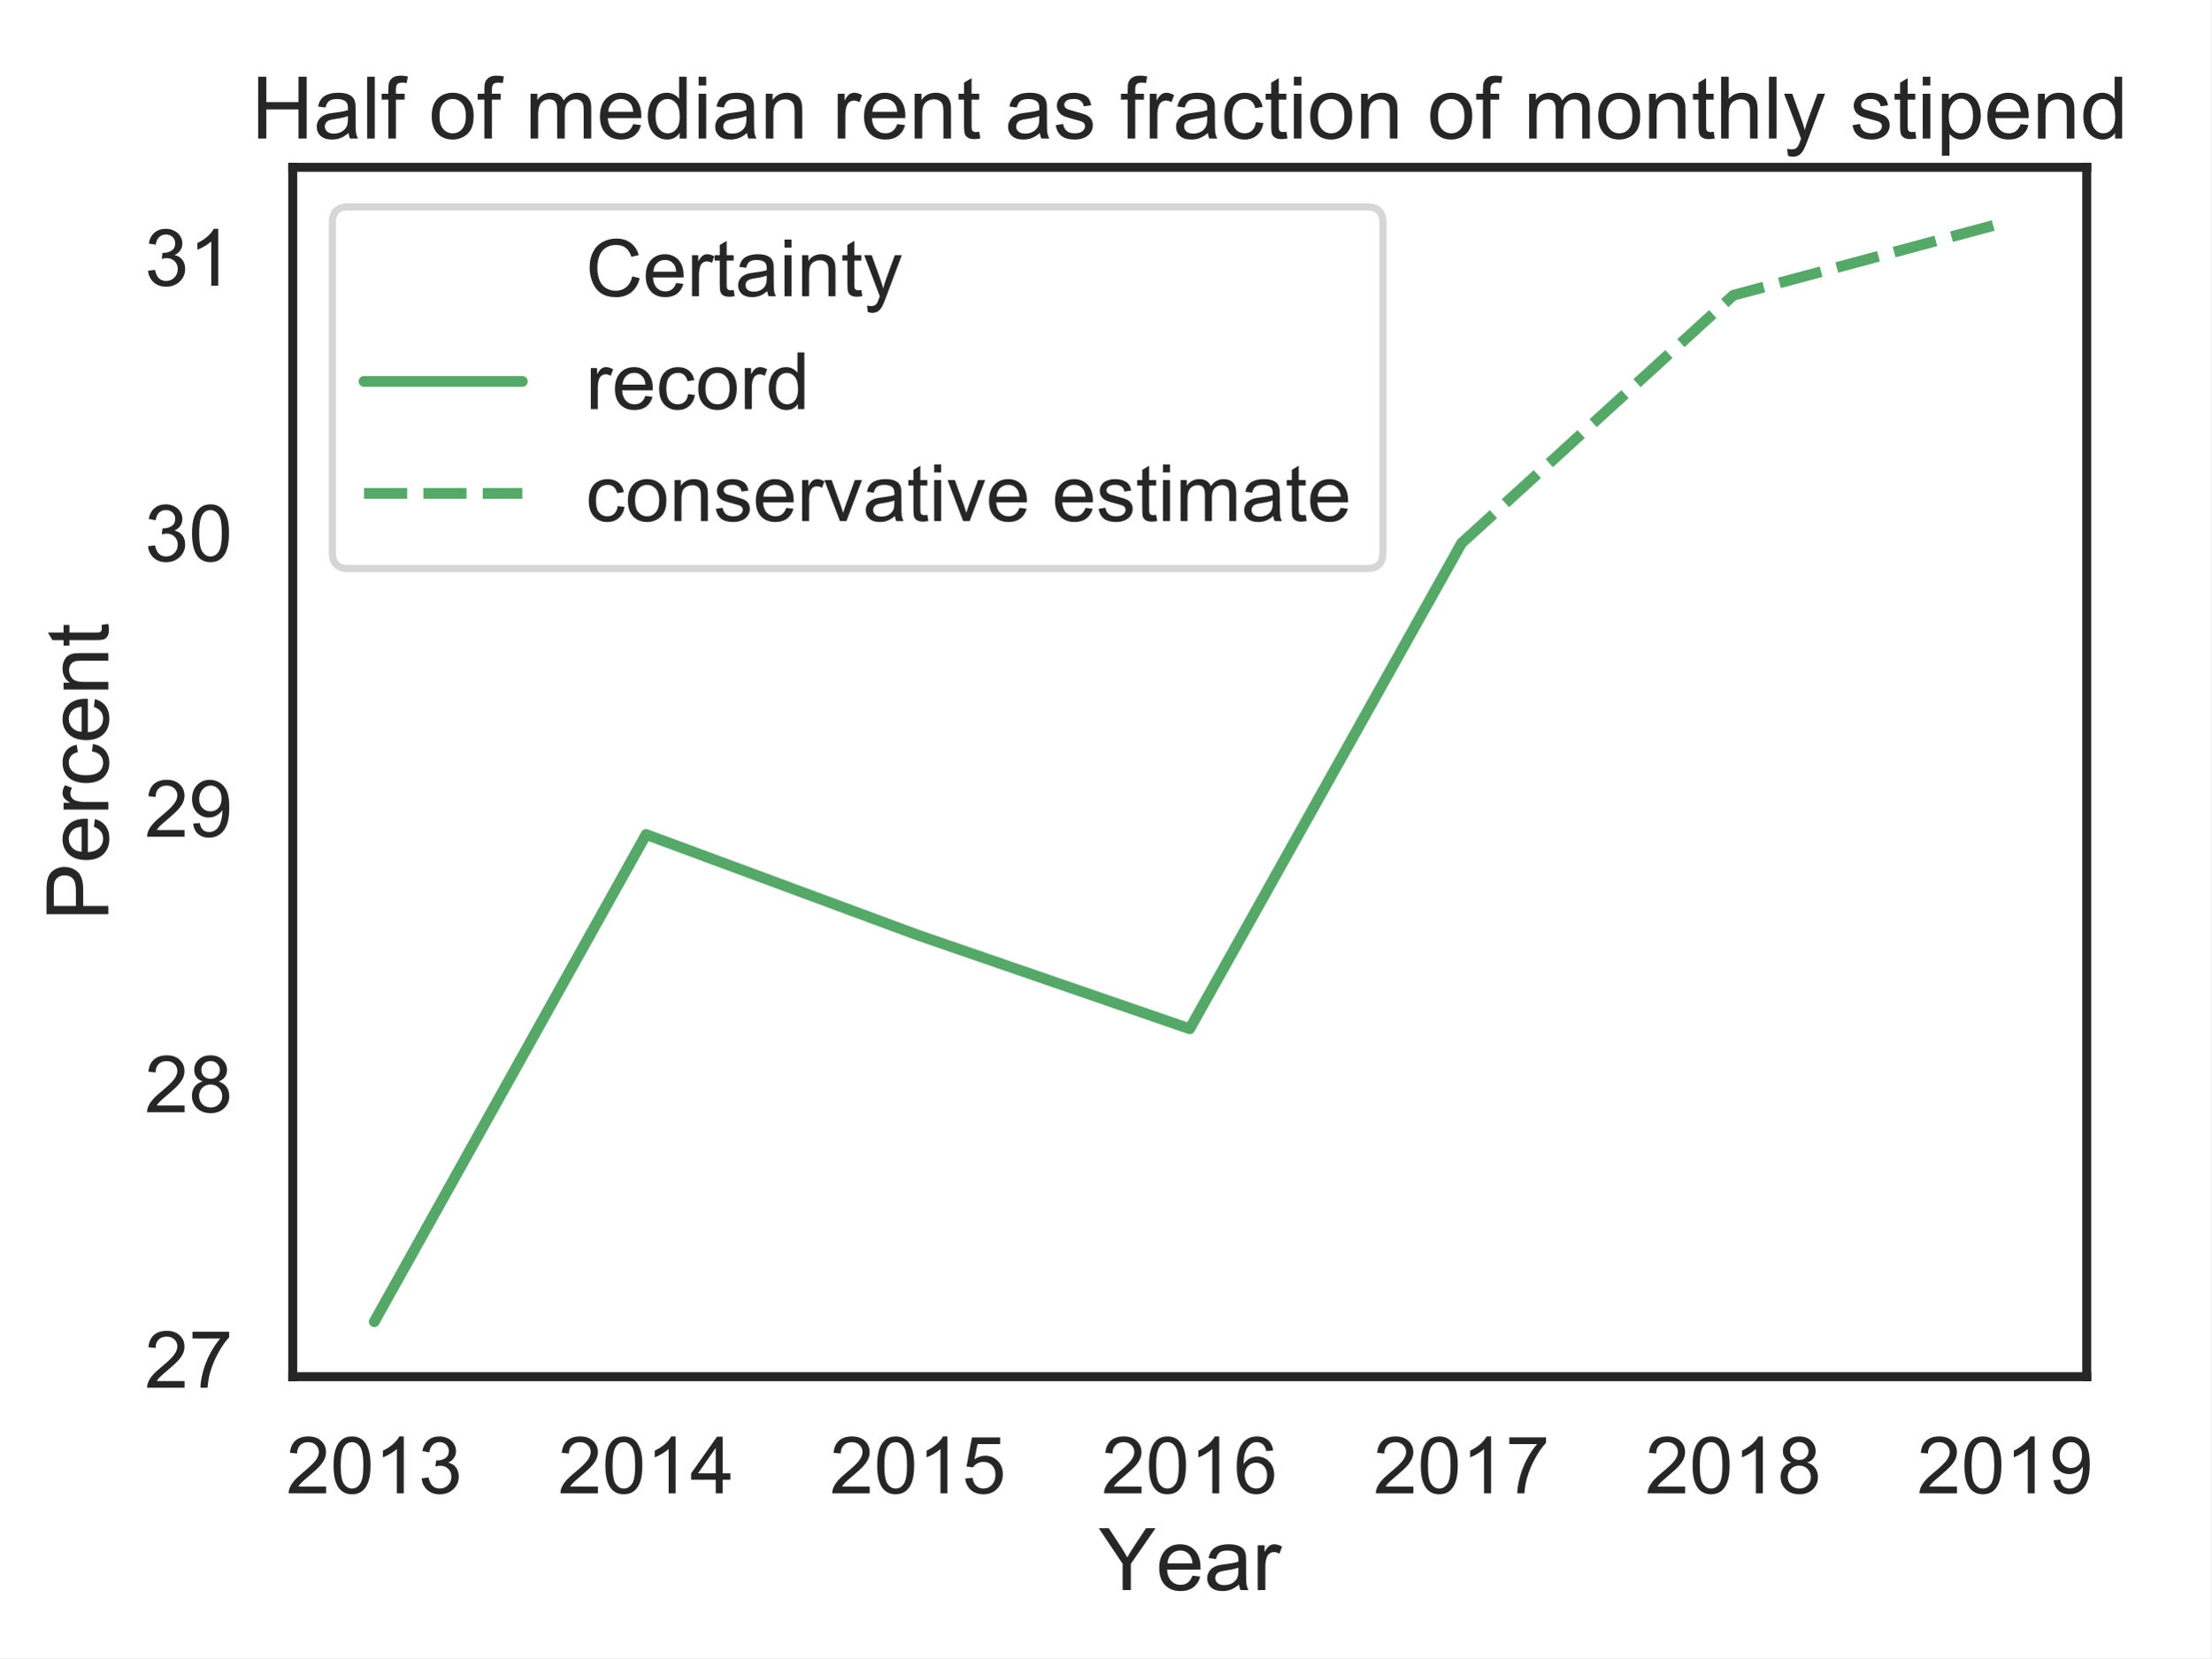
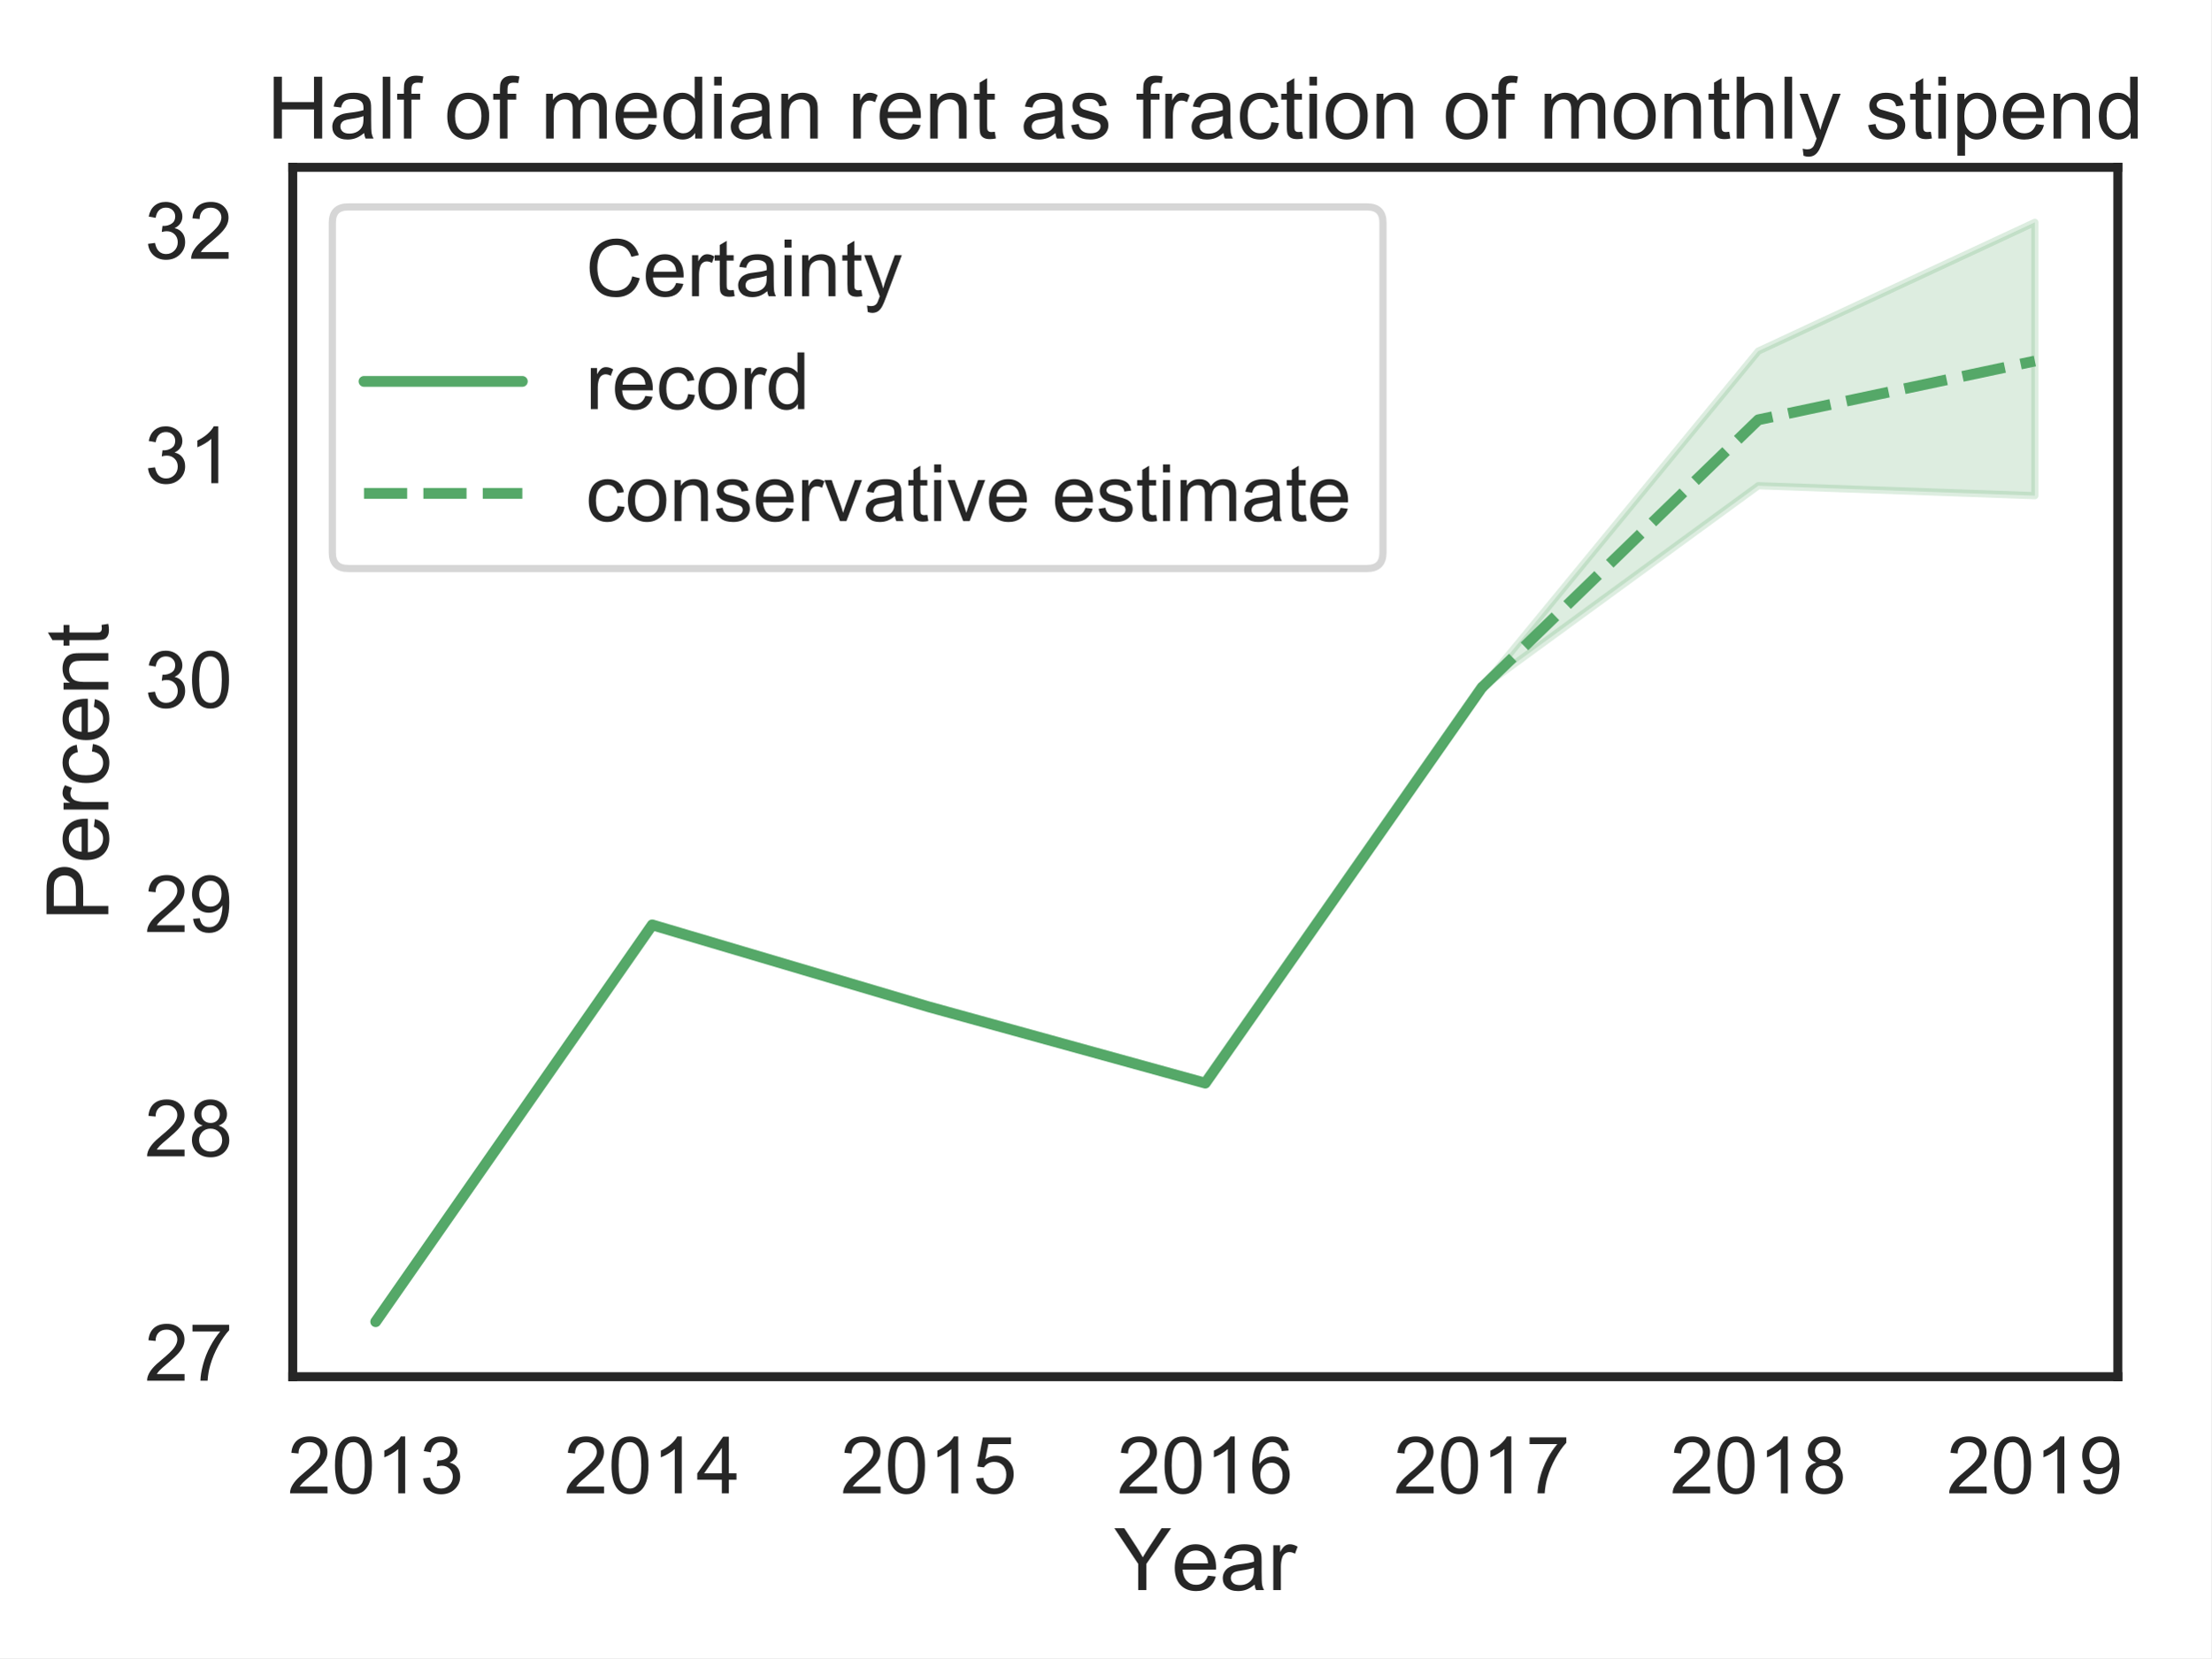
<svg xmlns="http://www.w3.org/2000/svg" xmlns:xlink="http://www.w3.org/1999/xlink" height="345.6pt" version="1.1" viewBox="0 0 460.8 345.6" width="460.8pt">
  <defs>
    <style type="text/css">
*{stroke-linecap:butt;stroke-linejoin:round;}
  </style>
  </defs>
  <g id="figure_1">
    <g id="patch_1">
      <path d="M 0 345.6  L 460.8 345.6  L 460.8 0  L 0 0  z " style="fill:#ffffff;" />
    </g>
    <g id="axes_1">
      <g id="patch_2">
-         <path d="M 61.005 286.943  L 434.88 286.943  L 434.88 34.874  L 61.005 34.874  z " style="fill:#ffffff;" />
+         <path d="M 61.005 286.943  L 441.36 286.943  L 441.36 34.874  L 61.005 34.874  z " style="fill:#ffffff;" />
      </g>
      <g id="matplotlib.axis_1">
        <g id="xtick_1">
          <g id="text_1">
            <defs>
              <path d="M 50.344 8.453  L 50.344 0  L 3.031 0  Q 2.938 3.172 4.047 6.109  Q 5.859 10.938 9.828 15.625  Q 13.812 20.312 21.344 26.469  Q 33.016 36.031 37.109 41.625  Q 41.219 47.219 41.219 52.203  Q 41.219 57.422 37.469 61  Q 33.734 64.594 27.734 64.594  Q 21.391 64.594 17.578 60.781  Q 13.766 56.984 13.719 50.25  L 4.688 51.172  Q 5.609 61.281 11.656 66.578  Q 17.719 71.875 27.938 71.875  Q 38.234 71.875 44.234 66.156  Q 50.25 60.453 50.25 52  Q 50.25 47.703 48.484 43.547  Q 46.734 39.406 42.656 34.812  Q 38.578 30.219 29.109 22.219  Q 21.188 15.578 18.938 13.203  Q 16.703 10.844 15.234 8.453  z " id="ArialMT-50" />
              <path d="M 4.156 35.297  Q 4.156 48 6.766 55.734  Q 9.375 63.484 14.516 67.672  Q 19.672 71.875 27.484 71.875  Q 33.25 71.875 37.594 69.547  Q 41.938 67.234 44.766 62.859  Q 47.609 58.5 49.219 52.219  Q 50.828 45.953 50.828 35.297  Q 50.828 22.703 48.234 14.969  Q 45.656 7.234 40.5 3  Q 35.359 -1.219 27.484 -1.219  Q 17.141 -1.219 11.234 6.203  Q 4.156 15.141 4.156 35.297  z M 13.188 35.297  Q 13.188 17.672 17.312 11.828  Q 21.438 6 27.484 6  Q 33.547 6 37.672 11.859  Q 41.797 17.719 41.797 35.297  Q 41.797 52.984 37.672 58.781  Q 33.547 64.594 27.391 64.594  Q 21.344 64.594 17.719 59.469  Q 13.188 52.938 13.188 35.297  z " id="ArialMT-48" />
              <path d="M 37.25 0  L 28.469 0  L 28.469 56  Q 25.297 52.984 20.141 49.953  Q 14.984 46.922 10.891 45.406  L 10.891 53.906  Q 18.266 57.375 23.781 62.297  Q 29.297 67.234 31.594 71.875  L 37.25 71.875  z " id="ArialMT-49" />
              <path d="M 4.203 18.891  L 12.984 20.062  Q 14.5 12.594 18.141 9.297  Q 21.781 6 27 6  Q 33.203 6 37.469 10.297  Q 41.75 14.594 41.75 20.953  Q 41.75 27 37.797 30.922  Q 33.844 34.859 27.734 34.859  Q 25.25 34.859 21.531 33.891  L 22.516 41.609  Q 23.391 41.5 23.922 41.5  Q 29.547 41.5 34.031 44.422  Q 38.531 47.359 38.531 53.469  Q 38.531 58.297 35.25 61.469  Q 31.984 64.656 26.812 64.656  Q 21.688 64.656 18.266 61.422  Q 14.844 58.203 13.875 51.766  L 5.078 53.328  Q 6.688 62.156 12.391 67.016  Q 18.109 71.875 26.609 71.875  Q 32.469 71.875 37.391 69.359  Q 42.328 66.844 44.938 62.5  Q 47.562 58.156 47.562 53.266  Q 47.562 48.641 45.062 44.828  Q 42.578 41.016 37.703 38.766  Q 44.047 37.312 47.562 32.688  Q 51.078 28.078 51.078 21.141  Q 51.078 11.766 44.234 5.25  Q 37.406 -1.266 26.953 -1.266  Q 17.531 -1.266 11.297 4.344  Q 5.078 9.969 4.203 18.891  z " id="ArialMT-51" />
            </defs>
-             <g style="fill:#262626;" transform="translate(59.64833 311.2534)scale(0.165 -0.165)">
+             <g style="fill:#262626;" transform="translate(59.94288 311.2534)scale(0.165 -0.165)">
              <use xlink:href="#ArialMT-50" />
              <use x="55.615" xlink:href="#ArialMT-48" />
              <use x="111.23" xlink:href="#ArialMT-49" />
              <use x="166.846" xlink:href="#ArialMT-51" />
            </g>
          </g>
        </g>
        <g id="xtick_2">
          <g id="text_2">
            <defs>
              <path d="M 32.328 0  L 32.328 17.141  L 1.266 17.141  L 1.266 25.203  L 33.938 71.578  L 41.109 71.578  L 41.109 25.203  L 50.781 25.203  L 50.781 17.141  L 41.109 17.141  L 41.109 0  z M 32.328 25.203  L 32.328 57.469  L 9.906 25.203  z " id="ArialMT-52" />
            </defs>
-             <g style="fill:#262626;" transform="translate(116.296 311.2534)scale(0.165 -0.165)">
+             <g style="fill:#262626;" transform="translate(117.5724 311.2534)scale(0.165 -0.165)">
              <use xlink:href="#ArialMT-50" />
              <use x="55.615" xlink:href="#ArialMT-48" />
              <use x="111.23" xlink:href="#ArialMT-49" />
              <use x="166.846" xlink:href="#ArialMT-52" />
            </g>
          </g>
        </g>
        <g id="xtick_3">
          <g id="text_3">
            <defs>
              <path d="M 4.156 18.75  L 13.375 19.531  Q 14.406 12.797 18.141 9.391  Q 21.875 6 27.156 6  Q 33.5 6 37.891 10.781  Q 42.281 15.578 42.281 23.484  Q 42.281 31 38.062 35.344  Q 33.844 39.703 27 39.703  Q 22.75 39.703 19.328 37.766  Q 15.922 35.844 13.969 32.766  L 5.719 33.844  L 12.641 70.609  L 48.25 70.609  L 48.25 62.203  L 19.672 62.203  L 15.828 42.969  Q 22.266 47.469 29.344 47.469  Q 38.719 47.469 45.156 40.969  Q 51.609 34.469 51.609 24.266  Q 51.609 14.547 45.953 7.469  Q 39.062 -1.219 27.156 -1.219  Q 17.391 -1.219 11.203 4.25  Q 5.031 9.719 4.156 18.75  z " id="ArialMT-53" />
            </defs>
-             <g style="fill:#262626;" transform="translate(172.9438 311.2534)scale(0.165 -0.165)">
+             <g style="fill:#262626;" transform="translate(175.2019 311.2534)scale(0.165 -0.165)">
              <use xlink:href="#ArialMT-50" />
              <use x="55.615" xlink:href="#ArialMT-48" />
              <use x="111.23" xlink:href="#ArialMT-49" />
              <use x="166.846" xlink:href="#ArialMT-53" />
            </g>
          </g>
        </g>
        <g id="xtick_4">
          <g id="text_4">
            <defs>
              <path d="M 49.75 54.047  L 41.016 53.375  Q 39.844 58.547 37.703 60.891  Q 34.125 64.656 28.906 64.656  Q 24.703 64.656 21.531 62.312  Q 17.391 59.281 14.984 53.469  Q 12.594 47.656 12.5 36.922  Q 15.672 41.75 20.266 44.094  Q 24.859 46.438 29.891 46.438  Q 38.672 46.438 44.844 39.969  Q 51.031 33.5 51.031 23.25  Q 51.031 16.5 48.125 10.719  Q 45.219 4.938 40.141 1.859  Q 35.062 -1.219 28.609 -1.219  Q 17.625 -1.219 10.688 6.859  Q 3.766 14.938 3.766 33.5  Q 3.766 54.25 11.422 63.672  Q 18.109 71.875 29.438 71.875  Q 37.891 71.875 43.281 67.141  Q 48.688 62.406 49.75 54.047  z M 13.875 23.188  Q 13.875 18.656 15.797 14.5  Q 17.719 10.359 21.188 8.172  Q 24.656 6 28.469 6  Q 34.031 6 38.031 10.484  Q 42.047 14.984 42.047 22.703  Q 42.047 30.125 38.078 34.391  Q 34.125 38.672 28.125 38.672  Q 22.172 38.672 18.016 34.391  Q 13.875 30.125 13.875 23.188  z " id="ArialMT-54" />
            </defs>
-             <g style="fill:#262626;" transform="translate(229.5915 311.2534)scale(0.165 -0.165)">
+             <g style="fill:#262626;" transform="translate(232.8315 311.2534)scale(0.165 -0.165)">
              <use xlink:href="#ArialMT-50" />
              <use x="55.615" xlink:href="#ArialMT-48" />
              <use x="111.23" xlink:href="#ArialMT-49" />
              <use x="166.846" xlink:href="#ArialMT-54" />
            </g>
          </g>
        </g>
        <g id="xtick_5">
          <g id="text_5">
            <defs>
              <path d="M 4.734 62.203  L 4.734 70.656  L 51.078 70.656  L 51.078 63.812  Q 44.234 56.547 37.516 44.484  Q 30.812 32.422 27.156 19.672  Q 24.516 10.688 23.781 0  L 14.75 0  Q 14.891 8.453 18.062 20.406  Q 21.234 32.375 27.172 43.484  Q 33.109 54.594 39.797 62.203  z " id="ArialMT-55" />
            </defs>
-             <g style="fill:#262626;" transform="translate(286.2392 311.2534)scale(0.165 -0.165)">
+             <g style="fill:#262626;" transform="translate(290.461 311.2534)scale(0.165 -0.165)">
              <use xlink:href="#ArialMT-50" />
              <use x="55.615" xlink:href="#ArialMT-48" />
              <use x="111.23" xlink:href="#ArialMT-49" />
              <use x="166.846" xlink:href="#ArialMT-55" />
            </g>
          </g>
        </g>
        <g id="xtick_6">
          <g id="text_6">
            <defs>
              <path d="M 17.672 38.812  Q 12.203 40.828 9.562 44.531  Q 6.938 48.25 6.938 53.422  Q 6.938 61.234 12.547 66.547  Q 18.172 71.875 27.484 71.875  Q 36.859 71.875 42.578 66.422  Q 48.297 60.984 48.297 53.172  Q 48.297 48.188 45.672 44.5  Q 43.062 40.828 37.75 38.812  Q 44.344 36.672 47.781 31.875  Q 51.219 27.094 51.219 20.453  Q 51.219 11.281 44.719 5.031  Q 38.234 -1.219 27.641 -1.219  Q 17.047 -1.219 10.547 5.047  Q 4.047 11.328 4.047 20.703  Q 4.047 27.688 7.594 32.391  Q 11.141 37.109 17.672 38.812  z M 15.922 53.719  Q 15.922 48.641 19.188 45.406  Q 22.469 42.188 27.688 42.188  Q 32.766 42.188 36.016 45.375  Q 39.266 48.578 39.266 53.219  Q 39.266 58.062 35.906 61.359  Q 32.562 64.656 27.594 64.656  Q 22.562 64.656 19.234 61.422  Q 15.922 58.203 15.922 53.719  z M 13.094 20.656  Q 13.094 16.891 14.875 13.375  Q 16.656 9.859 20.172 7.922  Q 23.688 6 27.734 6  Q 34.031 6 38.125 10.047  Q 42.234 14.109 42.234 20.359  Q 42.234 26.703 38.016 30.859  Q 33.797 35.016 27.438 35.016  Q 21.234 35.016 17.156 30.906  Q 13.094 26.812 13.094 20.656  z " id="ArialMT-56" />
            </defs>
-             <g style="fill:#262626;" transform="translate(342.8869 311.2534)scale(0.165 -0.165)">
+             <g style="fill:#262626;" transform="translate(348.0905 311.2534)scale(0.165 -0.165)">
              <use xlink:href="#ArialMT-50" />
              <use x="55.615" xlink:href="#ArialMT-48" />
              <use x="111.23" xlink:href="#ArialMT-49" />
              <use x="166.846" xlink:href="#ArialMT-56" />
            </g>
          </g>
        </g>
        <g id="xtick_7">
          <g id="text_7">
            <defs>
              <path d="M 5.469 16.547  L 13.922 17.328  Q 14.984 11.375 18.016 8.688  Q 21.047 6 25.781 6  Q 29.828 6 32.875 7.859  Q 35.938 9.719 37.891 12.812  Q 39.844 15.922 41.156 21.188  Q 42.484 26.469 42.484 31.938  Q 42.484 32.516 42.438 33.688  Q 39.797 29.5 35.234 26.875  Q 30.672 24.266 25.344 24.266  Q 16.453 24.266 10.297 30.703  Q 4.156 37.156 4.156 47.703  Q 4.156 58.594 10.578 65.234  Q 17 71.875 26.656 71.875  Q 33.641 71.875 39.422 68.109  Q 45.219 64.359 48.219 57.391  Q 51.219 50.438 51.219 37.25  Q 51.219 23.531 48.234 15.406  Q 45.266 7.281 39.375 3.031  Q 33.5 -1.219 25.594 -1.219  Q 17.188 -1.219 11.859 3.438  Q 6.547 8.109 5.469 16.547  z M 41.453 48.141  Q 41.453 55.719 37.422 60.156  Q 33.406 64.594 27.734 64.594  Q 21.875 64.594 17.531 59.812  Q 13.188 55.031 13.188 47.406  Q 13.188 40.578 17.312 36.297  Q 21.438 32.031 27.484 32.031  Q 33.594 32.031 37.516 36.297  Q 41.453 40.578 41.453 48.141  z " id="ArialMT-57" />
            </defs>
-             <g style="fill:#262626;" transform="translate(399.5346 311.2534)scale(0.165 -0.165)">
+             <g style="fill:#262626;" transform="translate(405.72 311.2534)scale(0.165 -0.165)">
              <use xlink:href="#ArialMT-50" />
              <use x="55.615" xlink:href="#ArialMT-48" />
              <use x="111.23" xlink:href="#ArialMT-49" />
              <use x="166.846" xlink:href="#ArialMT-57" />
            </g>
          </g>
        </g>
        <g id="text_8">
          <defs>
            <path d="M 27.875 0  L 27.875 30.328  L 0.297 71.578  L 11.812 71.578  L 25.922 50  Q 29.828 43.953 33.203 37.891  Q 36.422 43.5 41.016 50.531  L 54.891 71.578  L 65.922 71.578  L 37.359 30.328  L 37.359 0  z " id="ArialMT-89" />
            <path d="M 42.094 16.703  L 51.172 15.578  Q 49.031 7.625 43.219 3.219  Q 37.406 -1.172 28.375 -1.172  Q 17 -1.172 10.328 5.828  Q 3.656 12.844 3.656 25.484  Q 3.656 38.578 10.391 45.797  Q 17.141 53.031 27.875 53.031  Q 38.281 53.031 44.875 45.953  Q 51.469 38.875 51.469 26.031  Q 51.469 25.25 51.422 23.688  L 12.75 23.688  Q 13.234 15.141 17.578 10.594  Q 21.922 6.062 28.422 6.062  Q 33.25 6.062 36.672 8.594  Q 40.094 11.141 42.094 16.703  z M 13.234 30.906  L 42.188 30.906  Q 41.609 37.453 38.875 40.719  Q 34.672 45.797 27.984 45.797  Q 21.922 45.797 17.797 41.75  Q 13.672 37.703 13.234 30.906  z " id="ArialMT-101" />
            <path d="M 40.438 6.391  Q 35.547 2.25 31.031 0.531  Q 26.516 -1.172 21.344 -1.172  Q 12.797 -1.172 8.203 3  Q 3.609 7.172 3.609 13.672  Q 3.609 17.484 5.344 20.625  Q 7.078 23.781 9.891 25.688  Q 12.703 27.594 16.219 28.562  Q 18.797 29.25 24.031 29.891  Q 34.672 31.156 39.703 32.906  Q 39.75 34.719 39.75 35.203  Q 39.75 40.578 37.25 42.781  Q 33.891 45.75 27.25 45.75  Q 21.047 45.75 18.094 43.578  Q 15.141 41.406 13.719 35.891  L 5.125 37.062  Q 6.297 42.578 8.984 45.969  Q 11.672 49.359 16.75 51.188  Q 21.828 53.031 28.516 53.031  Q 35.156 53.031 39.297 51.469  Q 43.453 49.906 45.406 47.531  Q 47.359 45.172 48.141 41.547  Q 48.578 39.312 48.578 33.453  L 48.578 21.734  Q 48.578 9.469 49.141 6.219  Q 49.703 2.984 51.375 0  L 42.188 0  Q 40.828 2.734 40.438 6.391  z M 39.703 26.031  Q 34.906 24.078 25.344 22.703  Q 19.922 21.922 17.672 20.938  Q 15.438 19.969 14.203 18.094  Q 12.984 16.219 12.984 13.922  Q 12.984 10.406 15.641 8.062  Q 18.312 5.719 23.438 5.719  Q 28.516 5.719 32.469 7.938  Q 36.422 10.156 38.281 14.016  Q 39.703 17 39.703 22.797  z " id="ArialMT-97" />
            <path d="M 6.5 0  L 6.5 51.859  L 14.406 51.859  L 14.406 44  Q 17.438 49.516 20 51.266  Q 22.562 53.031 25.641 53.031  Q 30.078 53.031 34.672 50.203  L 31.641 42.047  Q 28.422 43.953 25.203 43.953  Q 22.312 43.953 20.016 42.219  Q 17.719 40.484 16.75 37.406  Q 15.281 32.719 15.281 27.156  L 15.281 0  z " id="ArialMT-114" />
          </defs>
-           <g style="fill:#262626;" transform="translate(228.9455 331.4169)scale(0.18 -0.18)">
+           <g style="fill:#262626;" transform="translate(232.1855 331.4169)scale(0.18 -0.18)">
            <use xlink:href="#ArialMT-89" />
            <use x="66.559" xlink:href="#ArialMT-101" />
            <use x="122.174" xlink:href="#ArialMT-97" />
            <use x="177.789" xlink:href="#ArialMT-114" />
          </g>
        </g>
      </g>
      <g id="matplotlib.axis_2">
        <g id="ytick_1">
          <g id="text_9">
-             <g style="fill:#262626;" transform="translate(30.15402 289.2488)scale(0.165 -0.165)">
+             <g style="fill:#262626;" transform="translate(30.15402 287.7908)scale(0.165 -0.165)">
              <use xlink:href="#ArialMT-50" />
              <use x="55.615" xlink:href="#ArialMT-55" />
            </g>
          </g>
        </g>
        <g id="ytick_2">
          <g id="text_10">
-             <g style="fill:#262626;" transform="translate(30.15402 231.8231)scale(0.165 -0.165)">
+             <g style="fill:#262626;" transform="translate(30.15402 241.0202)scale(0.165 -0.165)">
              <use xlink:href="#ArialMT-50" />
              <use x="55.615" xlink:href="#ArialMT-56" />
            </g>
          </g>
        </g>
        <g id="ytick_3">
          <g id="text_11">
-             <g style="fill:#262626;" transform="translate(30.15402 174.3974)scale(0.165 -0.165)">
+             <g style="fill:#262626;" transform="translate(30.15402 194.2497)scale(0.165 -0.165)">
              <use xlink:href="#ArialMT-50" />
              <use x="55.615" xlink:href="#ArialMT-57" />
            </g>
          </g>
        </g>
        <g id="ytick_4">
          <g id="text_12">
-             <g style="fill:#262626;" transform="translate(30.15402 116.9718)scale(0.165 -0.165)">
+             <g style="fill:#262626;" transform="translate(30.15402 147.4792)scale(0.165 -0.165)">
              <use xlink:href="#ArialMT-51" />
              <use x="55.615" xlink:href="#ArialMT-48" />
            </g>
          </g>
        </g>
        <g id="ytick_5">
          <g id="text_13">
-             <g style="fill:#262626;" transform="translate(30.15402 59.54606)scale(0.165 -0.165)">
+             <g style="fill:#262626;" transform="translate(30.15402 100.7086)scale(0.165 -0.165)">
              <use xlink:href="#ArialMT-51" />
              <use x="55.615" xlink:href="#ArialMT-49" />
            </g>
          </g>
        </g>
-         <g id="text_14">
+         <g id="ytick_6">
+           <g id="text_14">
+             <g style="fill:#262626;" transform="translate(30.15402 53.93808)scale(0.165 -0.165)">
+               <use xlink:href="#ArialMT-51" />
+               <use x="55.615" xlink:href="#ArialMT-50" />
+             </g>
+           </g>
+         </g>
+         <g id="text_15">
          <defs>
            <path d="M 7.719 0  L 7.719 71.578  L 34.719 71.578  Q 41.844 71.578 45.609 70.906  Q 50.875 70.016 54.438 67.547  Q 58.016 65.094 60.188 60.641  Q 62.359 56.203 62.359 50.875  Q 62.359 41.75 56.547 35.422  Q 50.734 29.109 35.547 29.109  L 17.188 29.109  L 17.188 0  z M 17.188 37.547  L 35.688 37.547  Q 44.875 37.547 48.734 40.969  Q 52.594 44.391 52.594 50.594  Q 52.594 55.078 50.312 58.266  Q 48.047 61.469 44.344 62.5  Q 41.938 63.141 35.5 63.141  L 17.188 63.141  z " id="ArialMT-80" />
            <path d="M 40.438 19  L 49.078 17.875  Q 47.656 8.938 41.812 3.875  Q 35.984 -1.172 27.484 -1.172  Q 16.844 -1.172 10.375 5.781  Q 3.906 12.75 3.906 25.734  Q 3.906 34.125 6.688 40.422  Q 9.469 46.734 15.156 49.875  Q 20.844 53.031 27.547 53.031  Q 35.984 53.031 41.359 48.75  Q 46.734 44.484 48.25 36.625  L 39.703 35.297  Q 38.484 40.531 35.375 43.156  Q 32.281 45.797 27.875 45.797  Q 21.234 45.797 17.078 41.031  Q 12.938 36.281 12.938 25.984  Q 12.938 15.531 16.938 10.797  Q 20.953 6.062 27.391 6.062  Q 32.562 6.062 36.031 9.234  Q 39.5 12.406 40.438 19  z " id="ArialMT-99" />
            <path d="M 6.594 0  L 6.594 51.859  L 14.5 51.859  L 14.5 44.484  Q 20.219 53.031 31 53.031  Q 35.688 53.031 39.625 51.344  Q 43.562 49.656 45.516 46.922  Q 47.469 44.188 48.25 40.438  Q 48.734 37.984 48.734 31.891  L 48.734 0  L 39.938 0  L 39.938 31.547  Q 39.938 36.922 38.906 39.578  Q 37.891 42.234 35.281 43.812  Q 32.672 45.406 29.156 45.406  Q 23.531 45.406 19.453 41.844  Q 15.375 38.281 15.375 28.328  L 15.375 0  z " id="ArialMT-110" />
            <path d="M 25.781 7.859  L 27.047 0.094  Q 23.344 -0.688 20.406 -0.688  Q 15.625 -0.688 12.984 0.828  Q 10.359 2.344 9.281 4.812  Q 8.203 7.281 8.203 15.188  L 8.203 45.016  L 1.766 45.016  L 1.766 51.859  L 8.203 51.859  L 8.203 64.703  L 16.938 69.969  L 16.938 51.859  L 25.781 51.859  L 25.781 45.016  L 16.938 45.016  L 16.938 14.703  Q 16.938 10.938 17.406 9.859  Q 17.875 8.797 18.922 8.156  Q 19.969 7.516 21.922 7.516  Q 23.391 7.516 25.781 7.859  z " id="ArialMT-116" />
          </defs>
          <g style="fill:#262626;" transform="translate(22.57652 191.9236)rotate(-90)scale(0.18 -0.18)">
            <use xlink:href="#ArialMT-80" />
            <use x="66.699" xlink:href="#ArialMT-101" />
            <use x="122.314" xlink:href="#ArialMT-114" />
            <use x="155.615" xlink:href="#ArialMT-99" />
            <use x="205.615" xlink:href="#ArialMT-101" />
            <use x="261.23" xlink:href="#ArialMT-110" />
            <use x="316.846" xlink:href="#ArialMT-116" />
          </g>
        </g>
      </g>
+       <g id="PolyCollection_1">
+         <defs>
+           <path d="M 308.812 -202.272  L 308.812 -202.272  L 366.442 -244.366  L 424.071 -242.293  L 424.071 -299.268  L 424.071 -299.268  L 366.442 -272.428  L 308.812 -202.272  z " id="m764d3b9c7d" style="stroke:#55a868;stroke-opacity:0.2;stroke-width:1.5;" />
+         </defs>
+         <g clip-path="url(#p2f4bb969c8)">
+           <use style="fill:#55a868;fill-opacity:0.2;stroke:#55a868;stroke-opacity:0.2;stroke-width:1.5;" x="0" xlink:href="#m764d3b9c7d" y="345.6" />
+         </g>
+       </g>
      <g id="line2d_1">
-         <path clip-path="url(#p5eecfc7682)" d="M 77.999 275.485  L 134.647 173.933  L 191.295 194.908  L 247.943 214.433  L 304.59 113.22  " style="fill:none;stroke:#55a868;stroke-linecap:round;stroke-width:2.25;" />
+         <path clip-path="url(#p2f4bb969c8)" d="M 78.294 275.485  L 135.923 192.775  L 193.553 209.859  L 251.183 225.761  L 308.812 143.328  " style="fill:none;stroke:#55a868;stroke-linecap:round;stroke-width:2.25;" />
      </g>
      <g id="line2d_2">
-         <path clip-path="url(#p5eecfc7682)" d="M 304.59 113.22  L 361.238 61.537  L 417.886 46.332  " style="fill:none;stroke:#55a868;stroke-dasharray:9,3.375;stroke-dashoffset:0;stroke-width:2.25;" />
+         <path clip-path="url(#p2f4bb969c8)" d="M 308.812 143.328  L 366.442 87.496  L 424.071 75.245  " style="fill:none;stroke:#55a868;stroke-dasharray:9,3.375;stroke-dashoffset:0;stroke-width:2.25;" />
      </g>
      <g id="line2d_3" />
      <g id="line2d_4" />
      <g id="line2d_5" />
      <g id="patch_3">
        <path d="M 61.005 286.943  L 61.005 34.874  " style="fill:none;stroke:#262626;stroke-linecap:square;stroke-linejoin:miter;stroke-width:1.875;" />
      </g>
      <g id="patch_4">
-         <path d="M 434.88 286.943  L 434.88 34.874  " style="fill:none;stroke:#262626;stroke-linecap:square;stroke-linejoin:miter;stroke-width:1.875;" />
+         <path d="M 441.36 286.943  L 441.36 34.874  " style="fill:none;stroke:#262626;stroke-linecap:square;stroke-linejoin:miter;stroke-width:1.875;" />
      </g>
      <g id="patch_5">
-         <path d="M 61.005 286.943  L 434.88 286.943  " style="fill:none;stroke:#262626;stroke-linecap:square;stroke-linejoin:miter;stroke-width:1.875;" />
+         <path d="M 61.005 286.943  L 441.36 286.943  " style="fill:none;stroke:#262626;stroke-linecap:square;stroke-linejoin:miter;stroke-width:1.875;" />
      </g>
      <g id="patch_6">
-         <path d="M 61.005 34.874  L 434.88 34.874  " style="fill:none;stroke:#262626;stroke-linecap:square;stroke-linejoin:miter;stroke-width:1.875;" />
-       </g>
-       <g id="text_15">
+         <path d="M 61.005 34.874  L 441.36 34.874  " style="fill:none;stroke:#262626;stroke-linecap:square;stroke-linejoin:miter;stroke-width:1.875;" />
+       </g>
+       <g id="text_16">
        <defs>
          <path d="M 8.016 0  L 8.016 71.578  L 17.484 71.578  L 17.484 42.188  L 54.688 42.188  L 54.688 71.578  L 64.156 71.578  L 64.156 0  L 54.688 0  L 54.688 33.734  L 17.484 33.734  L 17.484 0  z " id="ArialMT-72" />
          <path d="M 6.391 0  L 6.391 71.578  L 15.188 71.578  L 15.188 0  z " id="ArialMT-108" />
          <path d="M 8.688 0  L 8.688 45.016  L 0.922 45.016  L 0.922 51.859  L 8.688 51.859  L 8.688 57.375  Q 8.688 62.594 9.625 65.141  Q 10.891 68.562 14.078 70.672  Q 17.281 72.797 23.047 72.797  Q 26.766 72.797 31.25 71.922  L 29.938 64.266  Q 27.203 64.75 24.75 64.75  Q 20.75 64.75 19.094 63.031  Q 17.438 61.328 17.438 56.641  L 17.438 51.859  L 27.547 51.859  L 27.547 45.016  L 17.438 45.016  L 17.438 0  z " id="ArialMT-102" />
          <path id="ArialMT-32" />
          <path d="M 3.328 25.922  Q 3.328 40.328 11.328 47.266  Q 18.016 53.031 27.641 53.031  Q 38.328 53.031 45.109 46.016  Q 51.906 39.016 51.906 26.656  Q 51.906 16.656 48.906 10.906  Q 45.906 5.172 40.156 2  Q 34.422 -1.172 27.641 -1.172  Q 16.75 -1.172 10.031 5.812  Q 3.328 12.797 3.328 25.922  z M 12.359 25.922  Q 12.359 15.969 16.703 11.016  Q 21.047 6.062 27.641 6.062  Q 34.188 6.062 38.531 11.031  Q 42.875 16.016 42.875 26.219  Q 42.875 35.844 38.5 40.797  Q 34.125 45.75 27.641 45.75  Q 21.047 45.75 16.703 40.812  Q 12.359 35.891 12.359 25.922  z " id="ArialMT-111" />
          <path d="M 6.594 0  L 6.594 51.859  L 14.453 51.859  L 14.453 44.578  Q 16.891 48.391 20.938 50.703  Q 25 53.031 30.172 53.031  Q 35.938 53.031 39.625 50.641  Q 43.312 48.25 44.828 43.953  Q 50.984 53.031 60.844 53.031  Q 68.562 53.031 72.703 48.75  Q 76.859 44.484 76.859 35.594  L 76.859 0  L 68.109 0  L 68.109 32.672  Q 68.109 37.938 67.25 40.25  Q 66.406 42.578 64.156 43.984  Q 61.922 45.406 58.891 45.406  Q 53.422 45.406 49.797 41.766  Q 46.188 38.141 46.188 30.125  L 46.188 0  L 37.406 0  L 37.406 33.688  Q 37.406 39.547 35.25 42.469  Q 33.109 45.406 28.219 45.406  Q 24.516 45.406 21.359 43.453  Q 18.219 41.5 16.797 37.734  Q 15.375 33.984 15.375 26.906  L 15.375 0  z " id="ArialMT-109" />
          <path d="M 40.234 0  L 40.234 6.547  Q 35.297 -1.172 25.734 -1.172  Q 19.531 -1.172 14.328 2.25  Q 9.125 5.672 6.266 11.797  Q 3.422 17.922 3.422 25.875  Q 3.422 33.641 6 39.969  Q 8.594 46.297 13.766 49.656  Q 18.953 53.031 25.344 53.031  Q 30.031 53.031 33.688 51.047  Q 37.359 49.078 39.656 45.906  L 39.656 71.578  L 48.391 71.578  L 48.391 0  z M 12.453 25.875  Q 12.453 15.922 16.641 10.984  Q 20.844 6.062 26.562 6.062  Q 32.328 6.062 36.344 10.766  Q 40.375 15.484 40.375 25.141  Q 40.375 35.797 36.266 40.766  Q 32.172 45.75 26.172 45.75  Q 20.312 45.75 16.375 40.969  Q 12.453 36.188 12.453 25.875  z " id="ArialMT-100" />
          <path d="M 6.641 61.469  L 6.641 71.578  L 15.438 71.578  L 15.438 61.469  z M 6.641 0  L 6.641 51.859  L 15.438 51.859  L 15.438 0  z " id="ArialMT-105" />
          <path d="M 3.078 15.484  L 11.766 16.844  Q 12.5 11.625 15.844 8.844  Q 19.188 6.062 25.203 6.062  Q 31.25 6.062 34.172 8.516  Q 37.109 10.984 37.109 14.312  Q 37.109 17.281 34.516 19  Q 32.719 20.172 25.531 21.969  Q 15.875 24.422 12.141 26.203  Q 8.406 27.984 6.469 31.125  Q 4.547 34.281 4.547 38.094  Q 4.547 41.547 6.125 44.5  Q 7.719 47.469 10.453 49.422  Q 12.5 50.922 16.031 51.969  Q 19.578 53.031 23.641 53.031  Q 29.734 53.031 34.344 51.266  Q 38.969 49.516 41.156 46.5  Q 43.359 43.5 44.188 38.484  L 35.594 37.312  Q 35.016 41.312 32.203 43.547  Q 29.391 45.797 24.266 45.797  Q 18.219 45.797 15.625 43.797  Q 13.031 41.797 13.031 39.109  Q 13.031 37.406 14.109 36.031  Q 15.188 34.625 17.484 33.688  Q 18.797 33.203 25.25 31.453  Q 34.578 28.953 38.25 27.359  Q 41.938 25.781 44.031 22.75  Q 46.141 19.734 46.141 15.234  Q 46.141 10.844 43.578 6.953  Q 41.016 3.078 36.172 0.953  Q 31.344 -1.172 25.25 -1.172  Q 15.141 -1.172 9.844 3.031  Q 4.547 7.234 3.078 15.484  z " id="ArialMT-115" />
          <path d="M 6.594 0  L 6.594 71.578  L 15.375 71.578  L 15.375 45.906  Q 21.531 53.031 30.906 53.031  Q 36.672 53.031 40.922 50.75  Q 45.172 48.484 47 44.484  Q 48.828 40.484 48.828 32.859  L 48.828 0  L 40.047 0  L 40.047 32.859  Q 40.047 39.453 37.188 42.453  Q 34.328 45.453 29.109 45.453  Q 25.203 45.453 21.75 43.422  Q 18.312 41.406 16.844 37.938  Q 15.375 34.469 15.375 28.375  L 15.375 0  z " id="ArialMT-104" />
          <path d="M 6.203 -19.969  L 5.219 -11.719  Q 8.109 -12.5 10.25 -12.5  Q 13.188 -12.5 14.938 -11.516  Q 16.703 -10.547 17.828 -8.797  Q 18.656 -7.469 20.516 -2.25  Q 20.75 -1.516 21.297 -0.094  L 1.609 51.859  L 11.078 51.859  L 21.875 21.828  Q 23.969 16.109 25.641 9.812  Q 27.156 15.875 29.25 21.625  L 40.328 51.859  L 49.125 51.859  L 29.391 -0.875  Q 26.219 -9.422 24.469 -12.641  Q 22.125 -17 19.094 -19.016  Q 16.062 -21.047 11.859 -21.047  Q 9.328 -21.047 6.203 -19.969  z " id="ArialMT-121" />
          <path d="M 6.594 -19.875  L 6.594 51.859  L 14.594 51.859  L 14.594 45.125  Q 17.438 49.078 21 51.047  Q 24.562 53.031 29.641 53.031  Q 36.281 53.031 41.359 49.609  Q 46.438 46.188 49.016 39.953  Q 51.609 33.734 51.609 26.312  Q 51.609 18.359 48.75 11.984  Q 45.906 5.609 40.453 2.219  Q 35.016 -1.172 29 -1.172  Q 24.609 -1.172 21.109 0.688  Q 17.625 2.547 15.375 5.375  L 15.375 -19.875  z M 14.547 25.641  Q 14.547 15.625 18.594 10.844  Q 22.656 6.062 28.422 6.062  Q 34.281 6.062 38.453 11.016  Q 42.625 15.969 42.625 26.375  Q 42.625 36.281 38.547 41.203  Q 34.469 46.141 28.812 46.141  Q 23.188 46.141 18.859 40.891  Q 14.547 35.641 14.547 25.641  z " id="ArialMT-112" />
        </defs>
-         <g style="fill:#262626;" transform="translate(52.35568 28.87448)scale(0.18 -0.18)">
+         <g style="fill:#262626;" transform="translate(55.59568 28.87448)scale(0.18 -0.18)">
          <use xlink:href="#ArialMT-72" />
          <use x="72.217" xlink:href="#ArialMT-97" />
          <use x="127.832" xlink:href="#ArialMT-108" />
          <use x="150.049" xlink:href="#ArialMT-102" />
          <use x="177.832" xlink:href="#ArialMT-32" />
          <use x="205.615" xlink:href="#ArialMT-111" />
          <use x="261.23" xlink:href="#ArialMT-102" />
          <use x="289.014" xlink:href="#ArialMT-32" />
          <use x="316.797" xlink:href="#ArialMT-109" />
          <use x="400.098" xlink:href="#ArialMT-101" />
          <use x="455.713" xlink:href="#ArialMT-100" />
          <use x="511.328" xlink:href="#ArialMT-105" />
          <use x="533.545" xlink:href="#ArialMT-97" />
          <use x="589.16" xlink:href="#ArialMT-110" />
          <use x="644.775" xlink:href="#ArialMT-32" />
          <use x="672.559" xlink:href="#ArialMT-114" />
          <use x="705.859" xlink:href="#ArialMT-101" />
          <use x="761.475" xlink:href="#ArialMT-110" />
          <use x="817.09" xlink:href="#ArialMT-116" />
          <use x="844.873" xlink:href="#ArialMT-32" />
          <use x="872.656" xlink:href="#ArialMT-97" />
          <use x="928.271" xlink:href="#ArialMT-115" />
          <use x="978.271" xlink:href="#ArialMT-32" />
          <use x="1006.055" xlink:href="#ArialMT-102" />
          <use x="1033.838" xlink:href="#ArialMT-114" />
          <use x="1067.139" xlink:href="#ArialMT-97" />
          <use x="1122.754" xlink:href="#ArialMT-99" />
          <use x="1172.754" xlink:href="#ArialMT-116" />
          <use x="1200.537" xlink:href="#ArialMT-105" />
          <use x="1222.754" xlink:href="#ArialMT-111" />
          <use x="1278.369" xlink:href="#ArialMT-110" />
          <use x="1333.984" xlink:href="#ArialMT-32" />
          <use x="1361.768" xlink:href="#ArialMT-111" />
          <use x="1417.383" xlink:href="#ArialMT-102" />
          <use x="1445.166" xlink:href="#ArialMT-32" />
          <use x="1472.949" xlink:href="#ArialMT-109" />
          <use x="1556.25" xlink:href="#ArialMT-111" />
          <use x="1611.865" xlink:href="#ArialMT-110" />
          <use x="1667.48" xlink:href="#ArialMT-116" />
          <use x="1695.264" xlink:href="#ArialMT-104" />
          <use x="1750.879" xlink:href="#ArialMT-108" />
          <use x="1773.096" xlink:href="#ArialMT-121" />
          <use x="1823.096" xlink:href="#ArialMT-32" />
          <use x="1850.879" xlink:href="#ArialMT-115" />
          <use x="1900.879" xlink:href="#ArialMT-116" />
          <use x="1928.662" xlink:href="#ArialMT-105" />
          <use x="1950.879" xlink:href="#ArialMT-112" />
          <use x="2006.494" xlink:href="#ArialMT-101" />
          <use x="2062.109" xlink:href="#ArialMT-110" />
          <use x="2117.725" xlink:href="#ArialMT-100" />
        </g>
      </g>
      <g id="legend_1">
        <g id="patch_7">
          <path d="M 72.555 118.488  L 284.915 118.488  Q 288.215 118.488 288.215 115.188  L 288.215 46.424  Q 288.215 43.124 284.915 43.124  L 72.555 43.124  Q 69.255 43.124 69.255 46.424  L 69.255 115.188  Q 69.255 118.488 72.555 118.488  z " style="fill:#ffffff;opacity:0.8;stroke:#cccccc;stroke-linejoin:miter;stroke-width:1.5;" />
        </g>
        <g id="line2d_6">
          <path d="M 75.855 55.961  L 108.855 55.961  " style="fill:none;" />
        </g>
        <g id="line2d_7" />
-         <g id="text_16">
+         <g id="text_17">
          <defs>
            <path d="M 58.797 25.094  L 68.266 22.703  Q 65.281 11.031 57.547 4.906  Q 49.812 -1.219 38.625 -1.219  Q 27.047 -1.219 19.797 3.484  Q 12.547 8.203 8.766 17.141  Q 4.984 26.078 4.984 36.328  Q 4.984 47.516 9.25 55.828  Q 13.531 64.156 21.406 68.469  Q 29.297 72.797 38.766 72.797  Q 49.516 72.797 56.828 67.328  Q 64.156 61.859 67.047 51.953  L 57.719 49.75  Q 55.219 57.562 50.484 61.125  Q 45.75 64.703 38.578 64.703  Q 30.328 64.703 24.781 60.734  Q 19.234 56.781 16.984 50.109  Q 14.75 43.453 14.75 36.375  Q 14.75 27.25 17.406 20.438  Q 20.062 13.625 25.672 10.25  Q 31.297 6.891 37.844 6.891  Q 45.797 6.891 51.312 11.469  Q 56.844 16.062 58.797 25.094  z " id="ArialMT-67" />
          </defs>
          <g style="fill:#262626;" transform="translate(122.0551 61.73596)scale(0.165 -0.165)">
            <use xlink:href="#ArialMT-67" />
            <use x="72.217" xlink:href="#ArialMT-101" />
            <use x="127.832" xlink:href="#ArialMT-114" />
            <use x="161.133" xlink:href="#ArialMT-116" />
            <use x="188.916" xlink:href="#ArialMT-97" />
            <use x="244.531" xlink:href="#ArialMT-105" />
            <use x="266.748" xlink:href="#ArialMT-110" />
            <use x="322.363" xlink:href="#ArialMT-116" />
            <use x="350.146" xlink:href="#ArialMT-121" />
          </g>
        </g>
        <g id="line2d_8">
          <path d="M 75.855 79.494  L 108.855 79.494  " style="fill:none;stroke:#55a868;stroke-linecap:round;stroke-width:2.25;" />
        </g>
        <g id="line2d_9" />
-         <g id="text_17">
+         <g id="text_18">
          <g style="fill:#262626;" transform="translate(122.0551 85.26908)scale(0.165 -0.165)">
            <use xlink:href="#ArialMT-114" />
            <use x="33.301" xlink:href="#ArialMT-101" />
            <use x="88.916" xlink:href="#ArialMT-99" />
            <use x="138.916" xlink:href="#ArialMT-111" />
            <use x="194.531" xlink:href="#ArialMT-114" />
            <use x="227.832" xlink:href="#ArialMT-100" />
          </g>
        </g>
        <g id="line2d_10">
          <path d="M 75.855 102.834  L 108.855 102.834  " style="fill:none;stroke:#55a868;stroke-dasharray:9,3.375;stroke-dashoffset:0;stroke-width:2.25;" />
        </g>
        <g id="line2d_11" />
-         <g id="text_18">
+         <g id="text_19">
          <defs>
            <path d="M 21 0  L 1.266 51.859  L 10.547 51.859  L 21.688 20.797  Q 23.484 15.766 25 10.359  Q 26.172 14.453 28.266 20.219  L 39.797 51.859  L 48.828 51.859  L 29.203 0  z " id="ArialMT-118" />
          </defs>
          <g style="fill:#262626;" transform="translate(122.0551 108.6089)scale(0.165 -0.165)">
            <use xlink:href="#ArialMT-99" />
            <use x="50" xlink:href="#ArialMT-111" />
            <use x="105.615" xlink:href="#ArialMT-110" />
            <use x="161.23" xlink:href="#ArialMT-115" />
            <use x="211.23" xlink:href="#ArialMT-101" />
            <use x="266.846" xlink:href="#ArialMT-114" />
            <use x="300.146" xlink:href="#ArialMT-118" />
            <use x="350.146" xlink:href="#ArialMT-97" />
            <use x="405.762" xlink:href="#ArialMT-116" />
            <use x="433.545" xlink:href="#ArialMT-105" />
            <use x="455.762" xlink:href="#ArialMT-118" />
            <use x="505.762" xlink:href="#ArialMT-101" />
            <use x="561.377" xlink:href="#ArialMT-32" />
            <use x="589.16" xlink:href="#ArialMT-101" />
            <use x="644.775" xlink:href="#ArialMT-115" />
            <use x="694.775" xlink:href="#ArialMT-116" />
            <use x="722.559" xlink:href="#ArialMT-105" />
            <use x="744.775" xlink:href="#ArialMT-109" />
            <use x="828.076" xlink:href="#ArialMT-97" />
            <use x="883.691" xlink:href="#ArialMT-116" />
            <use x="911.475" xlink:href="#ArialMT-101" />
          </g>
        </g>
      </g>
    </g>
  </g>
  <defs>
-     <clipPath id="p5eecfc7682">
-       <rect height="252.069" width="373.875" x="61.005" y="34.874" />
+     <clipPath id="p2f4bb969c8">
+       <rect height="252.069" width="380.355" x="61.005" y="34.874" />
    </clipPath>
  </defs>
</svg>
